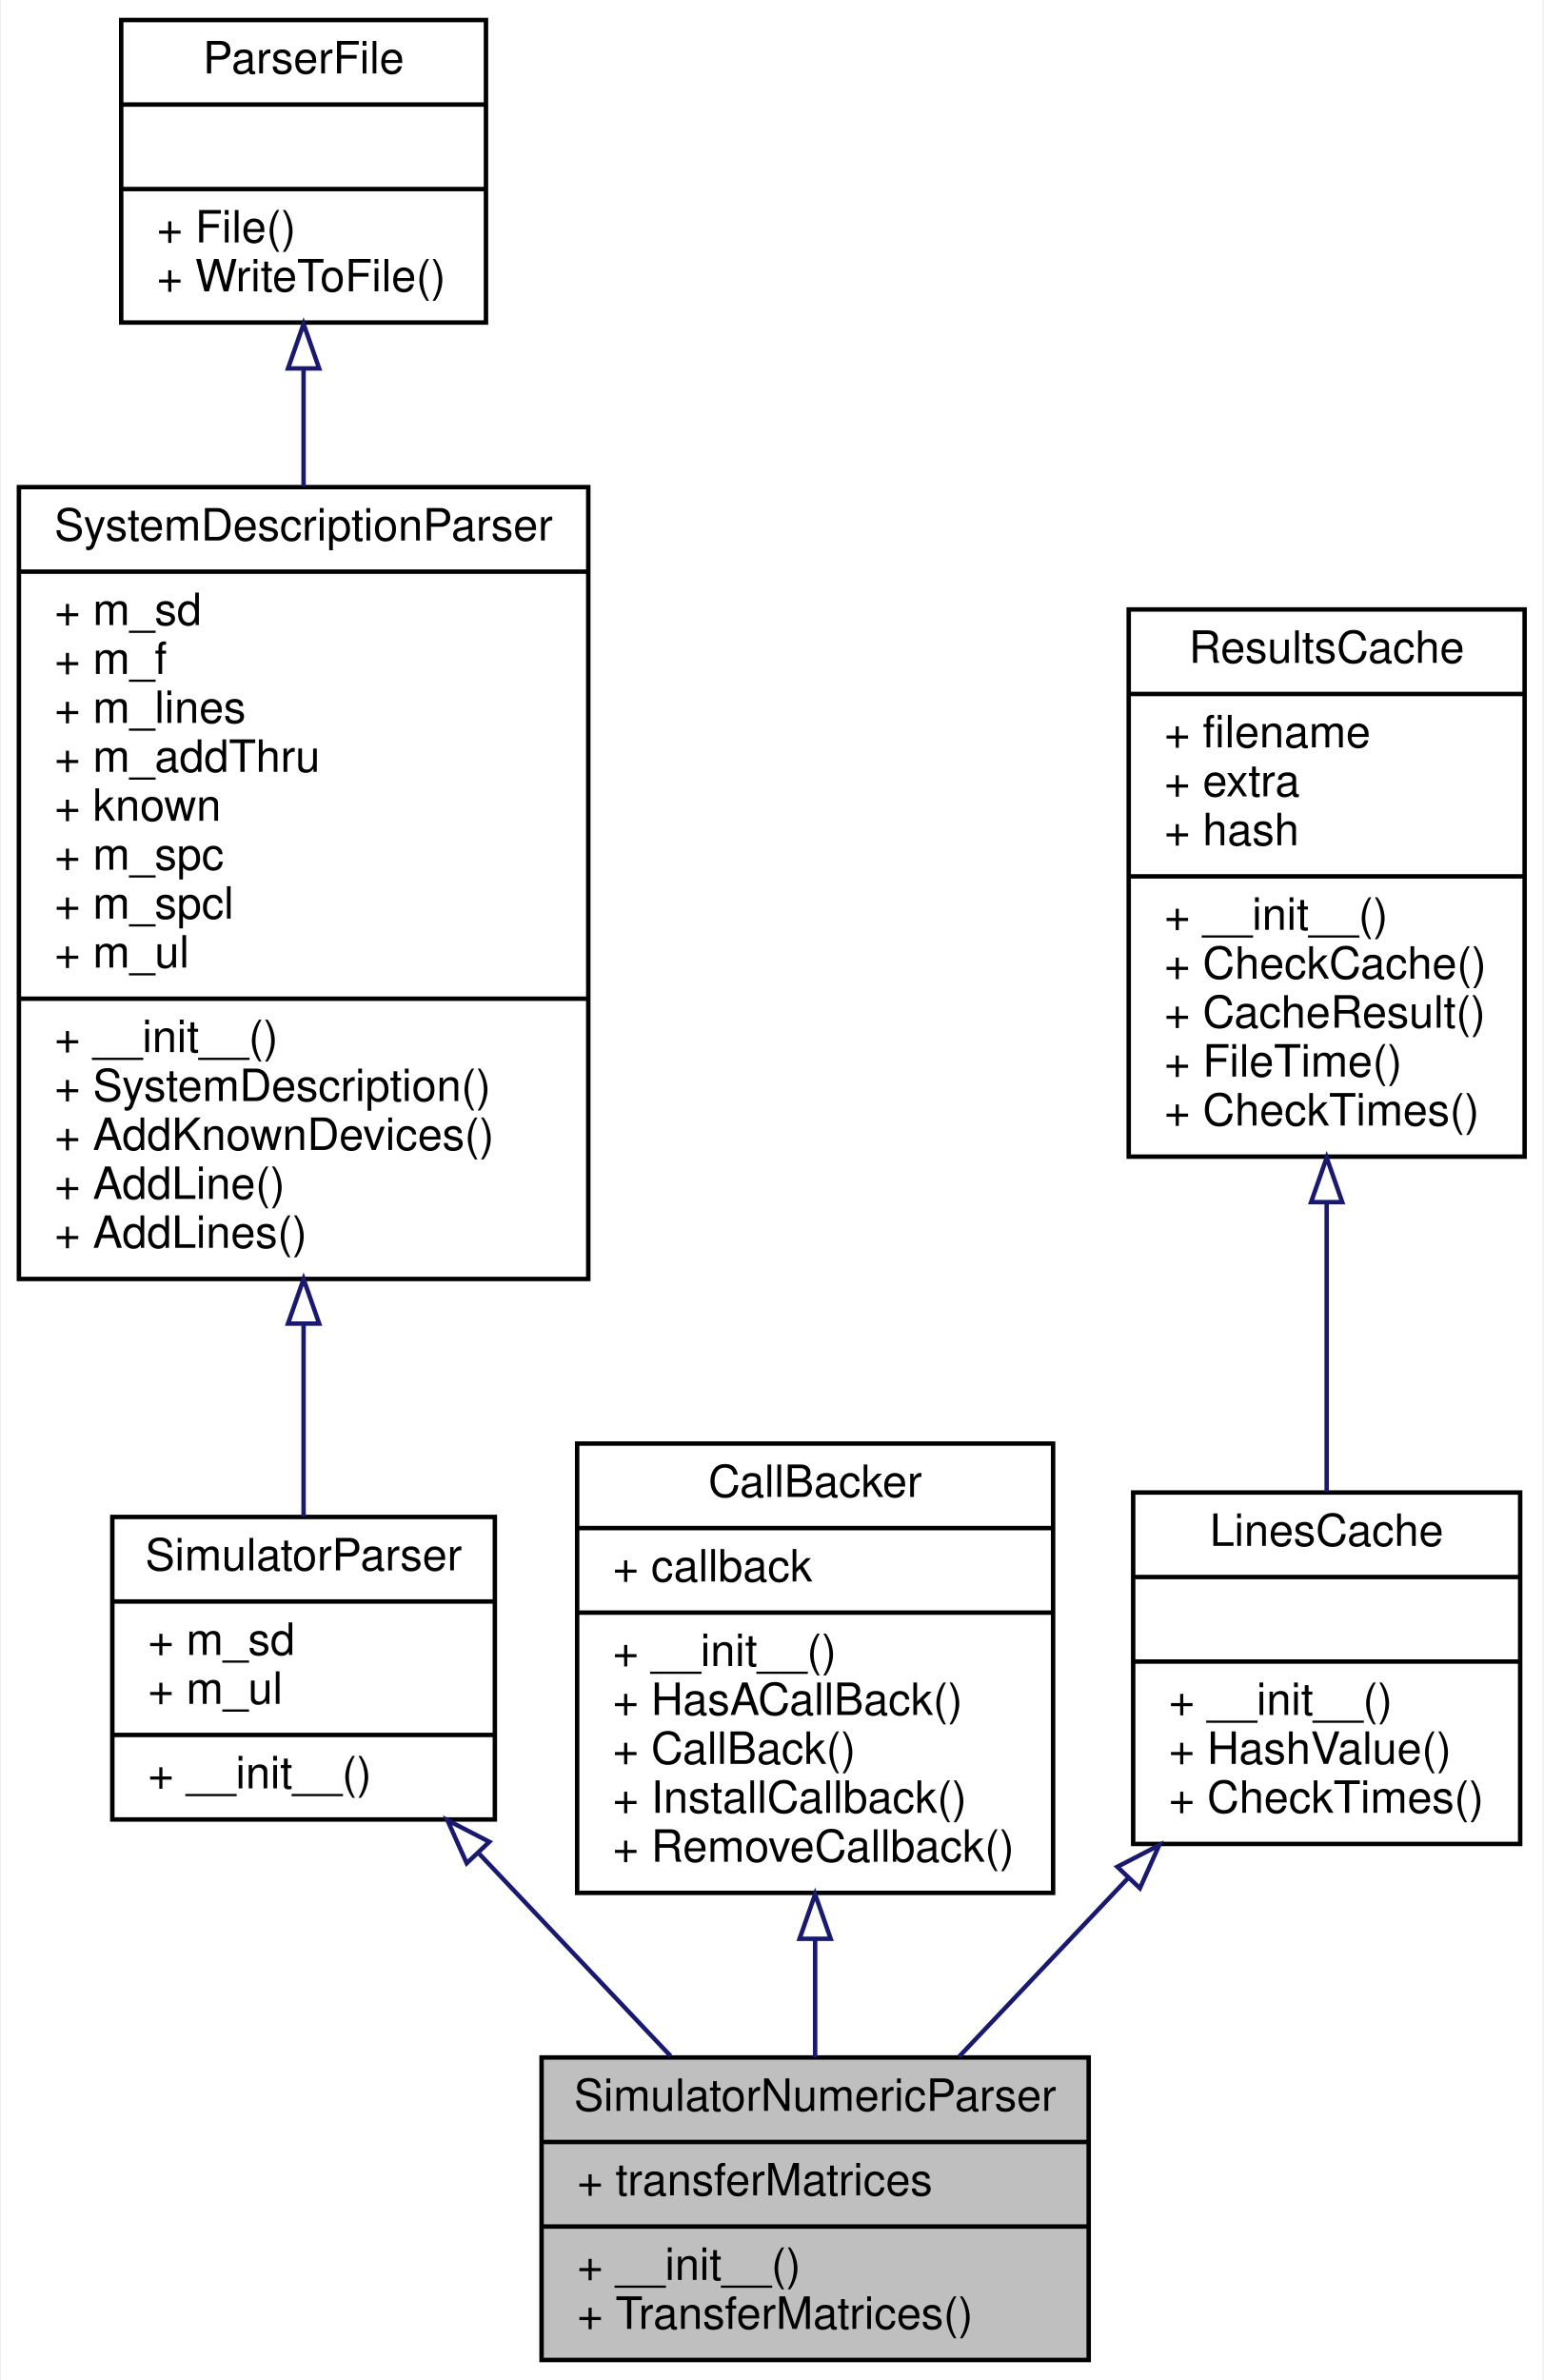
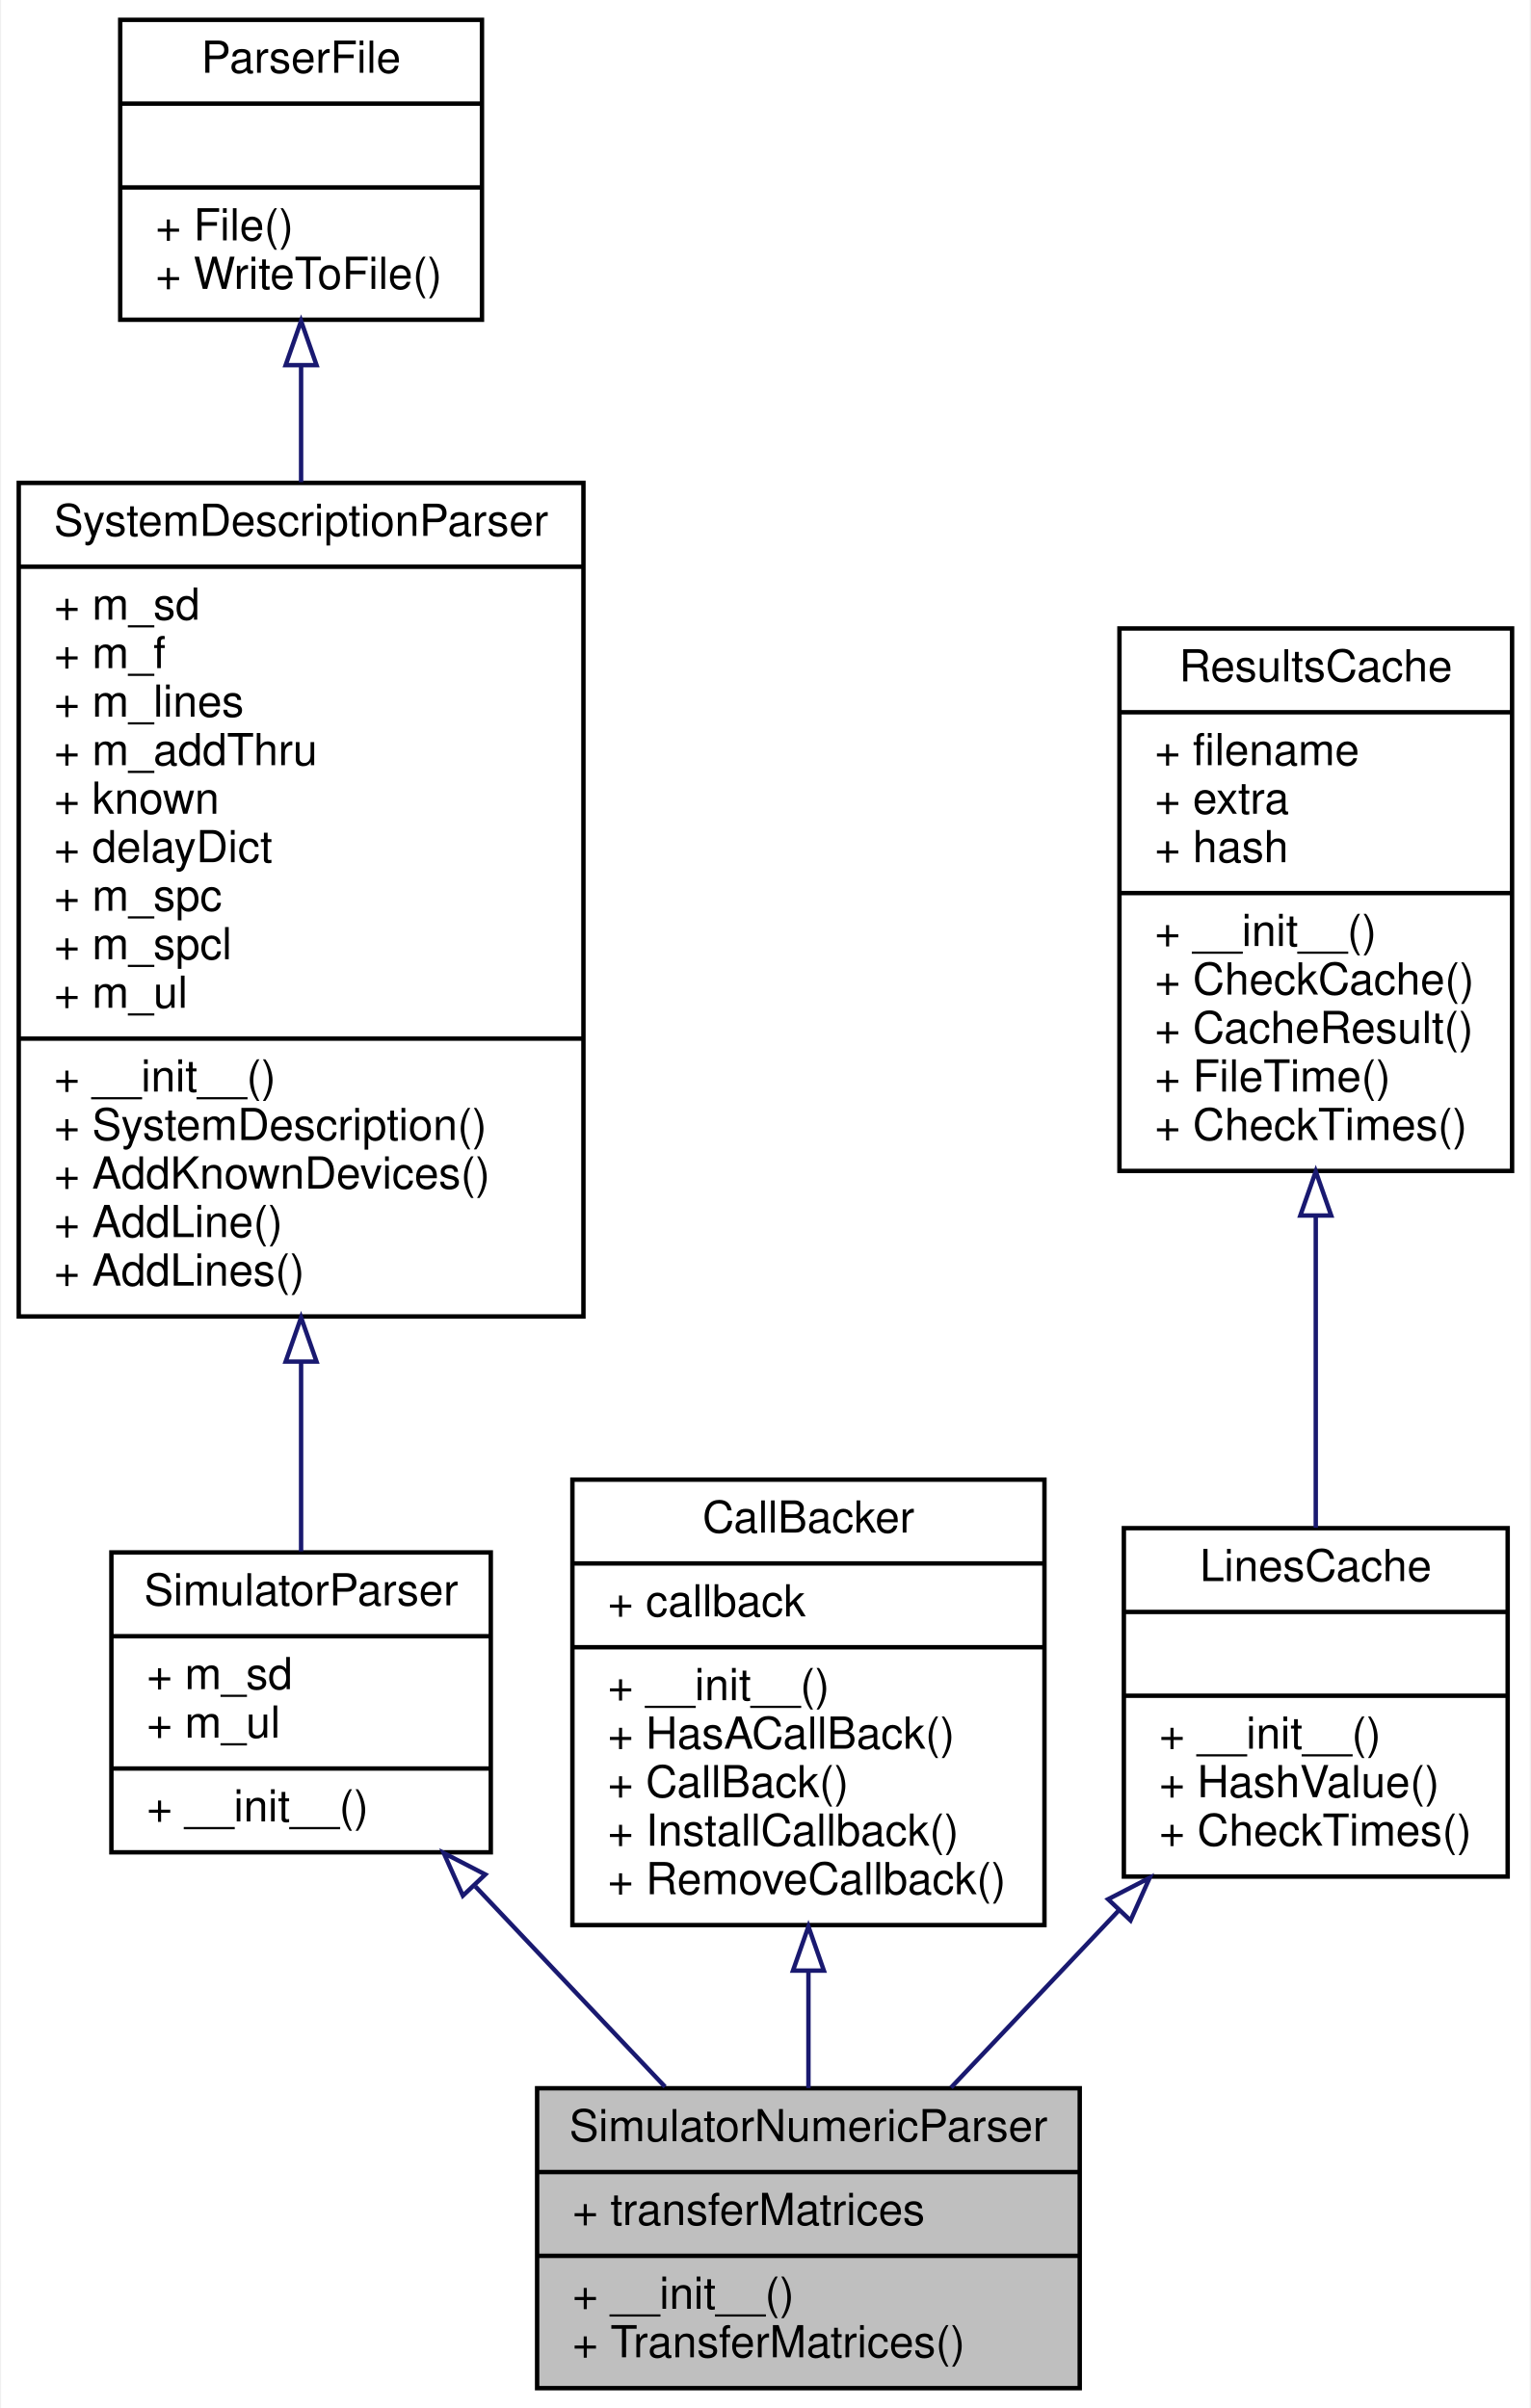
- <svg xmlns="http://www.w3.org/2000/svg" xmlns:xlink="http://www.w3.org/1999/xlink" width="347pt" height="535pt" viewBox="0.00 0.00 346.50 535.00">
-   <g id="graph0" class="graph" transform="scale(1 1) rotate(0) translate(4 531)">
-     <polygon fill="#ffffff" stroke="transparent" points="-4,4 -4,-531 342.5,-531 342.5,4 -4,4" />
+ <svg xmlns="http://www.w3.org/2000/svg" xmlns:xlink="http://www.w3.org/1999/xlink" width="347pt" height="546pt" viewBox="0.00 0.00 346.50 546.00">
+   <g id="graph0" class="graph" transform="scale(1 1) rotate(0) translate(4 542)">
+     <polygon fill="#ffffff" stroke="transparent" points="-4,4 -4,-542 342.5,-542 342.5,4 -4,4" />
    <g id="node1" class="node">
      <polygon fill="#bfbfbf" stroke="#000000" points="117.5,-.5 117.5,-68.5 240.5,-68.5 240.5,-.5 117.5,-.5" />
      <text text-anchor="middle" x="179" y="-56.5" font-family="Helvetica,sans-Serif" font-size="10.00" fill="#000000">SimulatorNumericParser</text>
      <polyline fill="none" stroke="#000000" points="117.5,-49.5 240.5,-49.5 " />
      <text text-anchor="start" x="125.5" y="-37.5" font-family="Helvetica,sans-Serif" font-size="10.00" fill="#000000">+ transferMatrices</text>
      <polyline fill="none" stroke="#000000" points="117.5,-30.5 240.5,-30.5 " />
      <text text-anchor="start" x="125.5" y="-18.5" font-family="Helvetica,sans-Serif" font-size="10.00" fill="#000000">+ __init__()</text>
      <text text-anchor="start" x="125.5" y="-7.5" font-family="Helvetica,sans-Serif" font-size="10.00" fill="#000000">+ TransferMatrices()</text>
    </g>
    <g id="node2" class="node">
      <g id="a_node2">
        <a xlink:href="classSignalIntegrity_1_1Lib_1_1Parsers_1_1SimulatorParser_1_1SimulatorParser.xhtml" target="_top" xlink:title="base class for netlist based simulation solutions ">
          <polygon fill="#ffffff" stroke="#000000" points="21,-122 21,-190 107,-190 107,-122 21,-122" />
          <text text-anchor="middle" x="64" y="-178" font-family="Helvetica,sans-Serif" font-size="10.00" fill="#000000">SimulatorParser</text>
          <polyline fill="none" stroke="#000000" points="21,-171 107,-171 " />
          <text text-anchor="start" x="29" y="-159" font-family="Helvetica,sans-Serif" font-size="10.00" fill="#000000">+ m_sd</text>
          <text text-anchor="start" x="29" y="-148" font-family="Helvetica,sans-Serif" font-size="10.00" fill="#000000">+ m_ul</text>
          <polyline fill="none" stroke="#000000" points="21,-141 107,-141 " />
          <text text-anchor="start" x="29" y="-129" font-family="Helvetica,sans-Serif" font-size="10.00" fill="#000000">+ __init__()</text>
        </a>
      </g>
    </g>
    <g id="edge1" class="edge">
      <path fill="none" stroke="#191970" d="M103.507,-114.26C117.528,-99.447 133.136,-82.957 146.504,-68.832" />
      <polygon fill="none" stroke="#191970" points="100.672,-112.163 96.34,-121.832 105.756,-116.975 100.672,-112.163" />
    </g>
    <g id="node3" class="node">
      <g id="a_node3">
        <a xlink:href="classSignalIntegrity_1_1Lib_1_1Parsers_1_1SystemDescriptionParser_1_1SystemDescriptionParser.xhtml" target="_top" xlink:title="Parses netlists and produces system descriptions. ">
-           <polygon fill="#ffffff" stroke="#000000" points="0,-243.5 0,-421.5 128,-421.5 128,-243.5 0,-243.5" />
-           <text text-anchor="middle" x="64" y="-409.5" font-family="Helvetica,sans-Serif" font-size="10.00" fill="#000000">SystemDescriptionParser</text>
-           <polyline fill="none" stroke="#000000" points="0,-402.5 128,-402.5 " />
-           <text text-anchor="start" x="8" y="-390.5" font-family="Helvetica,sans-Serif" font-size="10.00" fill="#000000">+ m_sd</text>
-           <text text-anchor="start" x="8" y="-379.5" font-family="Helvetica,sans-Serif" font-size="10.00" fill="#000000">+ m_f</text>
-           <text text-anchor="start" x="8" y="-368.5" font-family="Helvetica,sans-Serif" font-size="10.00" fill="#000000">+ m_lines</text>
-           <text text-anchor="start" x="8" y="-357.5" font-family="Helvetica,sans-Serif" font-size="10.00" fill="#000000">+ m_addThru</text>
-           <text text-anchor="start" x="8" y="-346.5" font-family="Helvetica,sans-Serif" font-size="10.00" fill="#000000">+ known</text>
+           <polygon fill="#ffffff" stroke="#000000" points="0,-243.5 0,-432.5 128,-432.5 128,-243.5 0,-243.5" />
+           <text text-anchor="middle" x="64" y="-420.5" font-family="Helvetica,sans-Serif" font-size="10.00" fill="#000000">SystemDescriptionParser</text>
+           <polyline fill="none" stroke="#000000" points="0,-413.5 128,-413.5 " />
+           <text text-anchor="start" x="8" y="-401.5" font-family="Helvetica,sans-Serif" font-size="10.00" fill="#000000">+ m_sd</text>
+           <text text-anchor="start" x="8" y="-390.5" font-family="Helvetica,sans-Serif" font-size="10.00" fill="#000000">+ m_f</text>
+           <text text-anchor="start" x="8" y="-379.5" font-family="Helvetica,sans-Serif" font-size="10.00" fill="#000000">+ m_lines</text>
+           <text text-anchor="start" x="8" y="-368.5" font-family="Helvetica,sans-Serif" font-size="10.00" fill="#000000">+ m_addThru</text>
+           <text text-anchor="start" x="8" y="-357.5" font-family="Helvetica,sans-Serif" font-size="10.00" fill="#000000">+ known</text>
+           <text text-anchor="start" x="8" y="-346.5" font-family="Helvetica,sans-Serif" font-size="10.00" fill="#000000">+ delayDict</text>
          <text text-anchor="start" x="8" y="-335.5" font-family="Helvetica,sans-Serif" font-size="10.00" fill="#000000">+ m_spc</text>
          <text text-anchor="start" x="8" y="-324.5" font-family="Helvetica,sans-Serif" font-size="10.00" fill="#000000">+ m_spcl</text>
          <text text-anchor="start" x="8" y="-313.5" font-family="Helvetica,sans-Serif" font-size="10.00" fill="#000000">+ m_ul</text>
          <polyline fill="none" stroke="#000000" points="0,-306.5 128,-306.5 " />
          <text text-anchor="start" x="8" y="-294.5" font-family="Helvetica,sans-Serif" font-size="10.00" fill="#000000">+ __init__()</text>
          <text text-anchor="start" x="8" y="-283.5" font-family="Helvetica,sans-Serif" font-size="10.00" fill="#000000">+ SystemDescription()</text>
          <text text-anchor="start" x="8" y="-272.5" font-family="Helvetica,sans-Serif" font-size="10.00" fill="#000000">+ AddKnownDevices()</text>
          <text text-anchor="start" x="8" y="-261.5" font-family="Helvetica,sans-Serif" font-size="10.00" fill="#000000">+ AddLine()</text>
          <text text-anchor="start" x="8" y="-250.5" font-family="Helvetica,sans-Serif" font-size="10.00" fill="#000000">+ AddLines()</text>
        </a>
      </g>
    </g>
    <g id="edge2" class="edge">
-       <path fill="none" stroke="#191970" d="M64,-233.247C64,-217.753 64,-202.718 64,-190.094" />
-       <polygon fill="none" stroke="#191970" points="60.5,-233.474 64,-243.474 67.5,-233.474 60.5,-233.474" />
+       <path fill="none" stroke="#191970" d="M64,-233.066C64,-217.63 64,-202.742 64,-190.236" />
+       <polygon fill="none" stroke="#191970" points="60.5,-233.268 64,-243.268 67.5,-233.268 60.5,-233.268" />
    </g>
    <g id="node4" class="node">
      <g id="a_node4">
        <a xlink:href="classSignalIntegrity_1_1Lib_1_1Parsers_1_1ParserFile_1_1ParserFile.xhtml" target="_top" xlink:title="file handling base class for parsers ">
-           <polygon fill="#ffffff" stroke="#000000" points="23,-458.5 23,-526.5 105,-526.5 105,-458.5 23,-458.5" />
-           <text text-anchor="middle" x="64" y="-514.5" font-family="Helvetica,sans-Serif" font-size="10.00" fill="#000000">ParserFile</text>
-           <polyline fill="none" stroke="#000000" points="23,-507.5 105,-507.5 " />
-           <text text-anchor="middle" x="64" y="-495.5" font-family="Helvetica,sans-Serif" font-size="10.00" fill="#000000"> </text>
-           <polyline fill="none" stroke="#000000" points="23,-488.5 105,-488.5 " />
-           <text text-anchor="start" x="31" y="-476.5" font-family="Helvetica,sans-Serif" font-size="10.00" fill="#000000">+ File()</text>
-           <text text-anchor="start" x="31" y="-465.5" font-family="Helvetica,sans-Serif" font-size="10.00" fill="#000000">+ WriteToFile()</text>
+           <polygon fill="#ffffff" stroke="#000000" points="23,-469.5 23,-537.5 105,-537.5 105,-469.5 23,-469.5" />
+           <text text-anchor="middle" x="64" y="-525.5" font-family="Helvetica,sans-Serif" font-size="10.00" fill="#000000">ParserFile</text>
+           <polyline fill="none" stroke="#000000" points="23,-518.5 105,-518.5 " />
+           <text text-anchor="middle" x="64" y="-506.5" font-family="Helvetica,sans-Serif" font-size="10.00" fill="#000000"> </text>
+           <polyline fill="none" stroke="#000000" points="23,-499.5 105,-499.5 " />
+           <text text-anchor="start" x="31" y="-487.5" font-family="Helvetica,sans-Serif" font-size="10.00" fill="#000000">+ File()</text>
+           <text text-anchor="start" x="31" y="-476.5" font-family="Helvetica,sans-Serif" font-size="10.00" fill="#000000">+ WriteToFile()</text>
        </a>
      </g>
    </g>
    <g id="edge3" class="edge">
-       <path fill="none" stroke="#191970" d="M64,-448.028C64,-439.717 64,-430.765 64,-421.651" />
-       <polygon fill="none" stroke="#191970" points="60.5,-448.176 64,-458.176 67.5,-448.176 60.5,-448.176" />
+       <path fill="none" stroke="#191970" d="M64,-459.089C64,-450.794 64,-441.839 64,-432.685" />
+       <polygon fill="none" stroke="#191970" points="60.5,-459.208 64,-469.208 67.5,-459.208 60.5,-459.208" />
    </g>
    <g id="node5" class="node">
      <g id="a_node5">
        <a xlink:href="classSignalIntegrity_1_1Lib_1_1CallBacker_1_1CallBacker.xhtml" target="_top" xlink:title="Handles Callbacks that allow progress reporting during long calculations and capability to abort...">
          <polygon fill="#ffffff" stroke="#000000" points="125.5,-105.5 125.5,-206.5 232.5,-206.5 232.5,-105.5 125.5,-105.5" />
          <text text-anchor="middle" x="179" y="-194.5" font-family="Helvetica,sans-Serif" font-size="10.00" fill="#000000">CallBacker</text>
          <polyline fill="none" stroke="#000000" points="125.5,-187.5 232.5,-187.5 " />
          <text text-anchor="start" x="133.5" y="-175.5" font-family="Helvetica,sans-Serif" font-size="10.00" fill="#000000">+ callback</text>
          <polyline fill="none" stroke="#000000" points="125.5,-168.5 232.5,-168.5 " />
          <text text-anchor="start" x="133.5" y="-156.5" font-family="Helvetica,sans-Serif" font-size="10.00" fill="#000000">+ __init__()</text>
          <text text-anchor="start" x="133.5" y="-145.5" font-family="Helvetica,sans-Serif" font-size="10.00" fill="#000000">+ HasACallBack()</text>
          <text text-anchor="start" x="133.5" y="-134.5" font-family="Helvetica,sans-Serif" font-size="10.00" fill="#000000">+ CallBack()</text>
          <text text-anchor="start" x="133.5" y="-123.5" font-family="Helvetica,sans-Serif" font-size="10.00" fill="#000000">+ InstallCallback()</text>
          <text text-anchor="start" x="133.5" y="-112.5" font-family="Helvetica,sans-Serif" font-size="10.00" fill="#000000">+ RemoveCallback()</text>
        </a>
      </g>
    </g>
    <g id="edge4" class="edge">
      <path fill="none" stroke="#191970" d="M179,-94.959C179,-85.874 179,-76.797 179,-68.541" />
      <polygon fill="none" stroke="#191970" points="175.5,-95.177 179,-105.177 182.5,-95.177 175.5,-95.177" />
    </g>
    <g id="node6" class="node">
      <g id="a_node6">
        <a xlink:href="classSignalIntegrity_1_1Lib_1_1ResultsCache_1_1LinesCache.xhtml" target="_top" xlink:title="Caches results calculated based on netlist lines, as used in all of the parser classes. ">
          <polygon fill="#ffffff" stroke="#000000" points="250.5,-116.5 250.5,-195.5 337.5,-195.5 337.5,-116.5 250.5,-116.5" />
          <text text-anchor="middle" x="294" y="-183.5" font-family="Helvetica,sans-Serif" font-size="10.00" fill="#000000">LinesCache</text>
          <polyline fill="none" stroke="#000000" points="250.5,-176.5 337.5,-176.5 " />
          <text text-anchor="middle" x="294" y="-164.5" font-family="Helvetica,sans-Serif" font-size="10.00" fill="#000000"> </text>
          <polyline fill="none" stroke="#000000" points="250.5,-157.5 337.5,-157.5 " />
          <text text-anchor="start" x="258.5" y="-145.5" font-family="Helvetica,sans-Serif" font-size="10.00" fill="#000000">+ __init__()</text>
          <text text-anchor="start" x="258.5" y="-134.5" font-family="Helvetica,sans-Serif" font-size="10.00" fill="#000000">+ HashValue()</text>
          <text text-anchor="start" x="258.5" y="-123.5" font-family="Helvetica,sans-Serif" font-size="10.00" fill="#000000">+ CheckTimes()</text>
        </a>
      </g>
    </g>
    <g id="edge5" class="edge">
      <path fill="none" stroke="#191970" d="M249.404,-108.883C236.715,-95.478 223.143,-81.138 211.335,-68.663" />
      <polygon fill="none" stroke="#191970" points="246.929,-111.36 256.345,-116.216 252.012,-106.548 246.929,-111.36" />
    </g>
    <g id="node7" class="node">
      <g id="a_node7">
        <a xlink:href="classSignalIntegrity_1_1Lib_1_1ResultsCache_1_1ResultsCache.xhtml" target="_top" xlink:title="base class for results caching ">
-           <polygon fill="#ffffff" stroke="#000000" points="249.5,-271 249.5,-394 338.5,-394 338.5,-271 249.5,-271" />
-           <text text-anchor="middle" x="294" y="-382" font-family="Helvetica,sans-Serif" font-size="10.00" fill="#000000">ResultsCache</text>
-           <polyline fill="none" stroke="#000000" points="249.5,-375 338.5,-375 " />
-           <text text-anchor="start" x="257.5" y="-363" font-family="Helvetica,sans-Serif" font-size="10.00" fill="#000000">+ filename</text>
-           <text text-anchor="start" x="257.5" y="-352" font-family="Helvetica,sans-Serif" font-size="10.00" fill="#000000">+ extra</text>
-           <text text-anchor="start" x="257.5" y="-341" font-family="Helvetica,sans-Serif" font-size="10.00" fill="#000000">+ hash</text>
-           <polyline fill="none" stroke="#000000" points="249.5,-334 338.5,-334 " />
-           <text text-anchor="start" x="257.5" y="-322" font-family="Helvetica,sans-Serif" font-size="10.00" fill="#000000">+ __init__()</text>
-           <text text-anchor="start" x="257.5" y="-311" font-family="Helvetica,sans-Serif" font-size="10.00" fill="#000000">+ CheckCache()</text>
-           <text text-anchor="start" x="257.5" y="-300" font-family="Helvetica,sans-Serif" font-size="10.00" fill="#000000">+ CacheResult()</text>
-           <text text-anchor="start" x="257.5" y="-289" font-family="Helvetica,sans-Serif" font-size="10.00" fill="#000000">+ FileTime()</text>
-           <text text-anchor="start" x="257.5" y="-278" font-family="Helvetica,sans-Serif" font-size="10.00" fill="#000000">+ CheckTimes()</text>
+           <polygon fill="#ffffff" stroke="#000000" points="249.5,-276.5 249.5,-399.5 338.5,-399.5 338.5,-276.5 249.5,-276.5" />
+           <text text-anchor="middle" x="294" y="-387.5" font-family="Helvetica,sans-Serif" font-size="10.00" fill="#000000">ResultsCache</text>
+           <polyline fill="none" stroke="#000000" points="249.5,-380.5 338.5,-380.5 " />
+           <text text-anchor="start" x="257.5" y="-368.5" font-family="Helvetica,sans-Serif" font-size="10.00" fill="#000000">+ filename</text>
+           <text text-anchor="start" x="257.5" y="-357.5" font-family="Helvetica,sans-Serif" font-size="10.00" fill="#000000">+ extra</text>
+           <text text-anchor="start" x="257.5" y="-346.5" font-family="Helvetica,sans-Serif" font-size="10.00" fill="#000000">+ hash</text>
+           <polyline fill="none" stroke="#000000" points="249.5,-339.5 338.5,-339.5 " />
+           <text text-anchor="start" x="257.5" y="-327.5" font-family="Helvetica,sans-Serif" font-size="10.00" fill="#000000">+ __init__()</text>
+           <text text-anchor="start" x="257.5" y="-316.5" font-family="Helvetica,sans-Serif" font-size="10.00" fill="#000000">+ CheckCache()</text>
+           <text text-anchor="start" x="257.5" y="-305.5" font-family="Helvetica,sans-Serif" font-size="10.00" fill="#000000">+ CacheResult()</text>
+           <text text-anchor="start" x="257.5" y="-294.5" font-family="Helvetica,sans-Serif" font-size="10.00" fill="#000000">+ FileTime()</text>
+           <text text-anchor="start" x="257.5" y="-283.5" font-family="Helvetica,sans-Serif" font-size="10.00" fill="#000000">+ CheckTimes()</text>
        </a>
      </g>
    </g>
    <g id="edge6" class="edge">
-       <path fill="none" stroke="#191970" d="M294,-260.683C294,-238.466 294,-214.808 294,-195.613" />
-       <polygon fill="none" stroke="#191970" points="290.5,-260.769 294,-270.769 297.5,-260.769 290.5,-260.769" />
+       <path fill="none" stroke="#191970" d="M294,-266.211C294,-242.158 294,-216.23 294,-195.568" />
+       <polygon fill="none" stroke="#191970" points="290.5,-266.383 294,-276.383 297.5,-266.383 290.5,-266.383" />
    </g>
  </g>
</svg>
